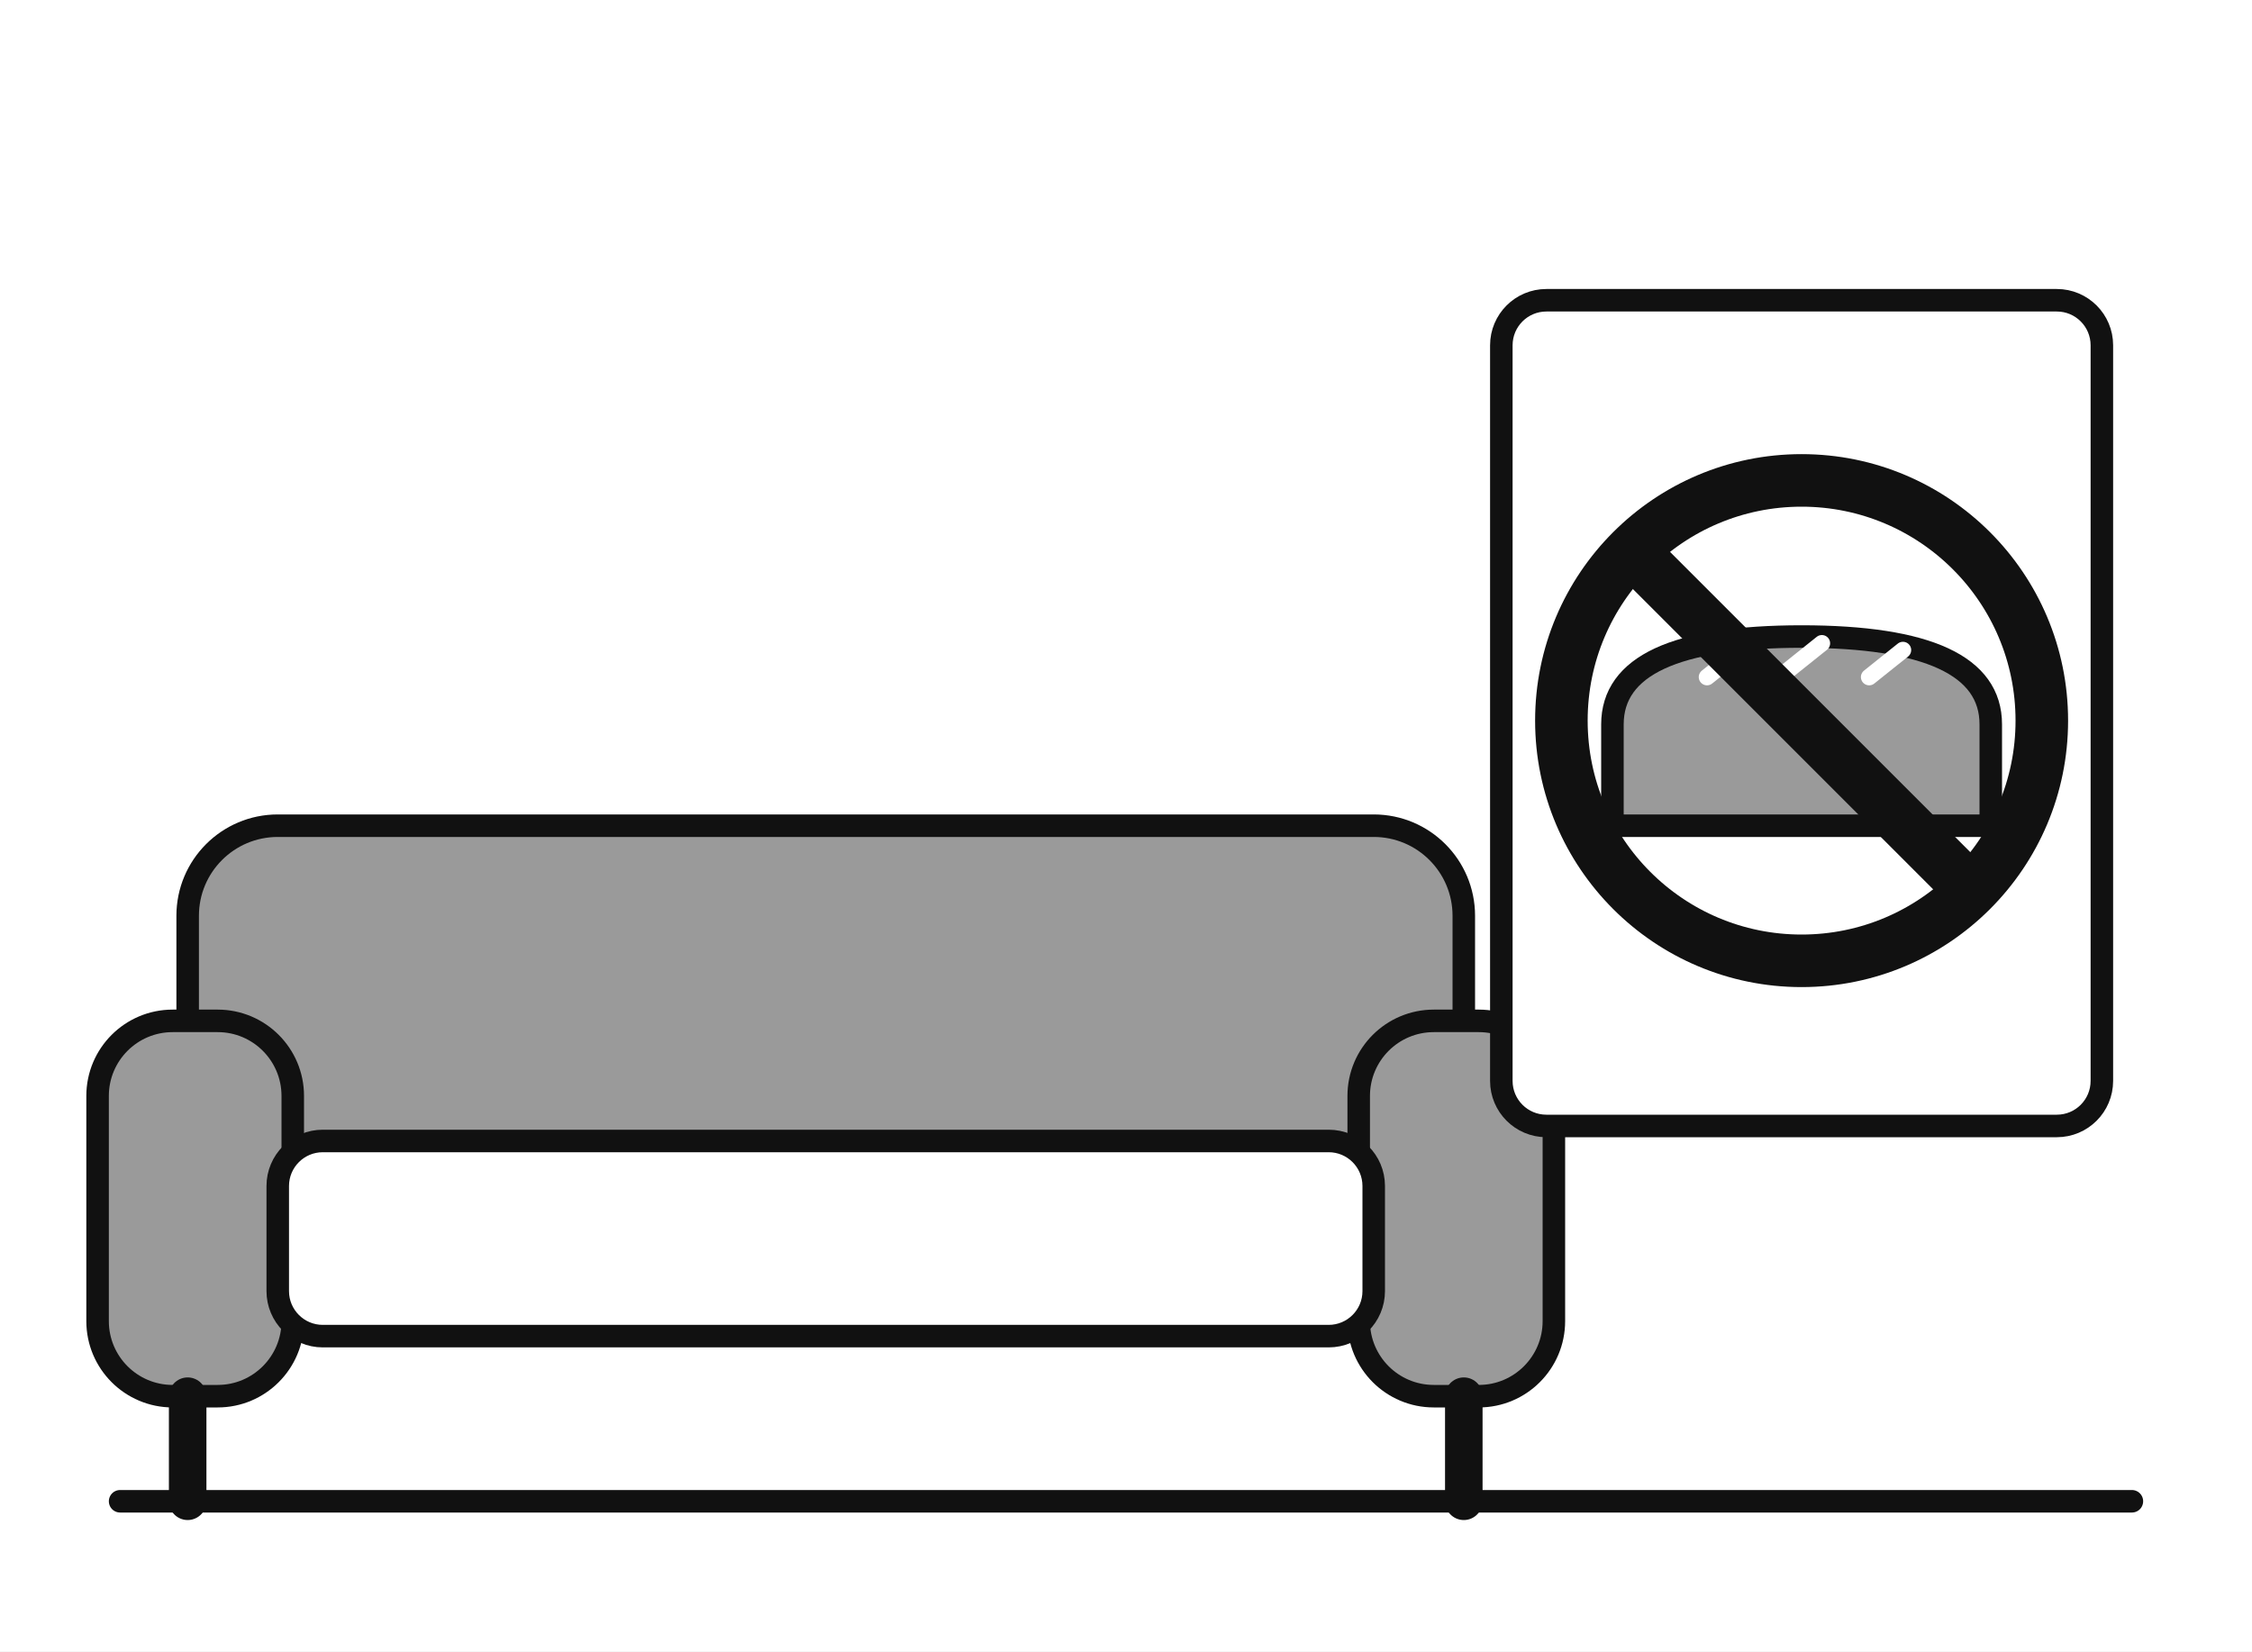
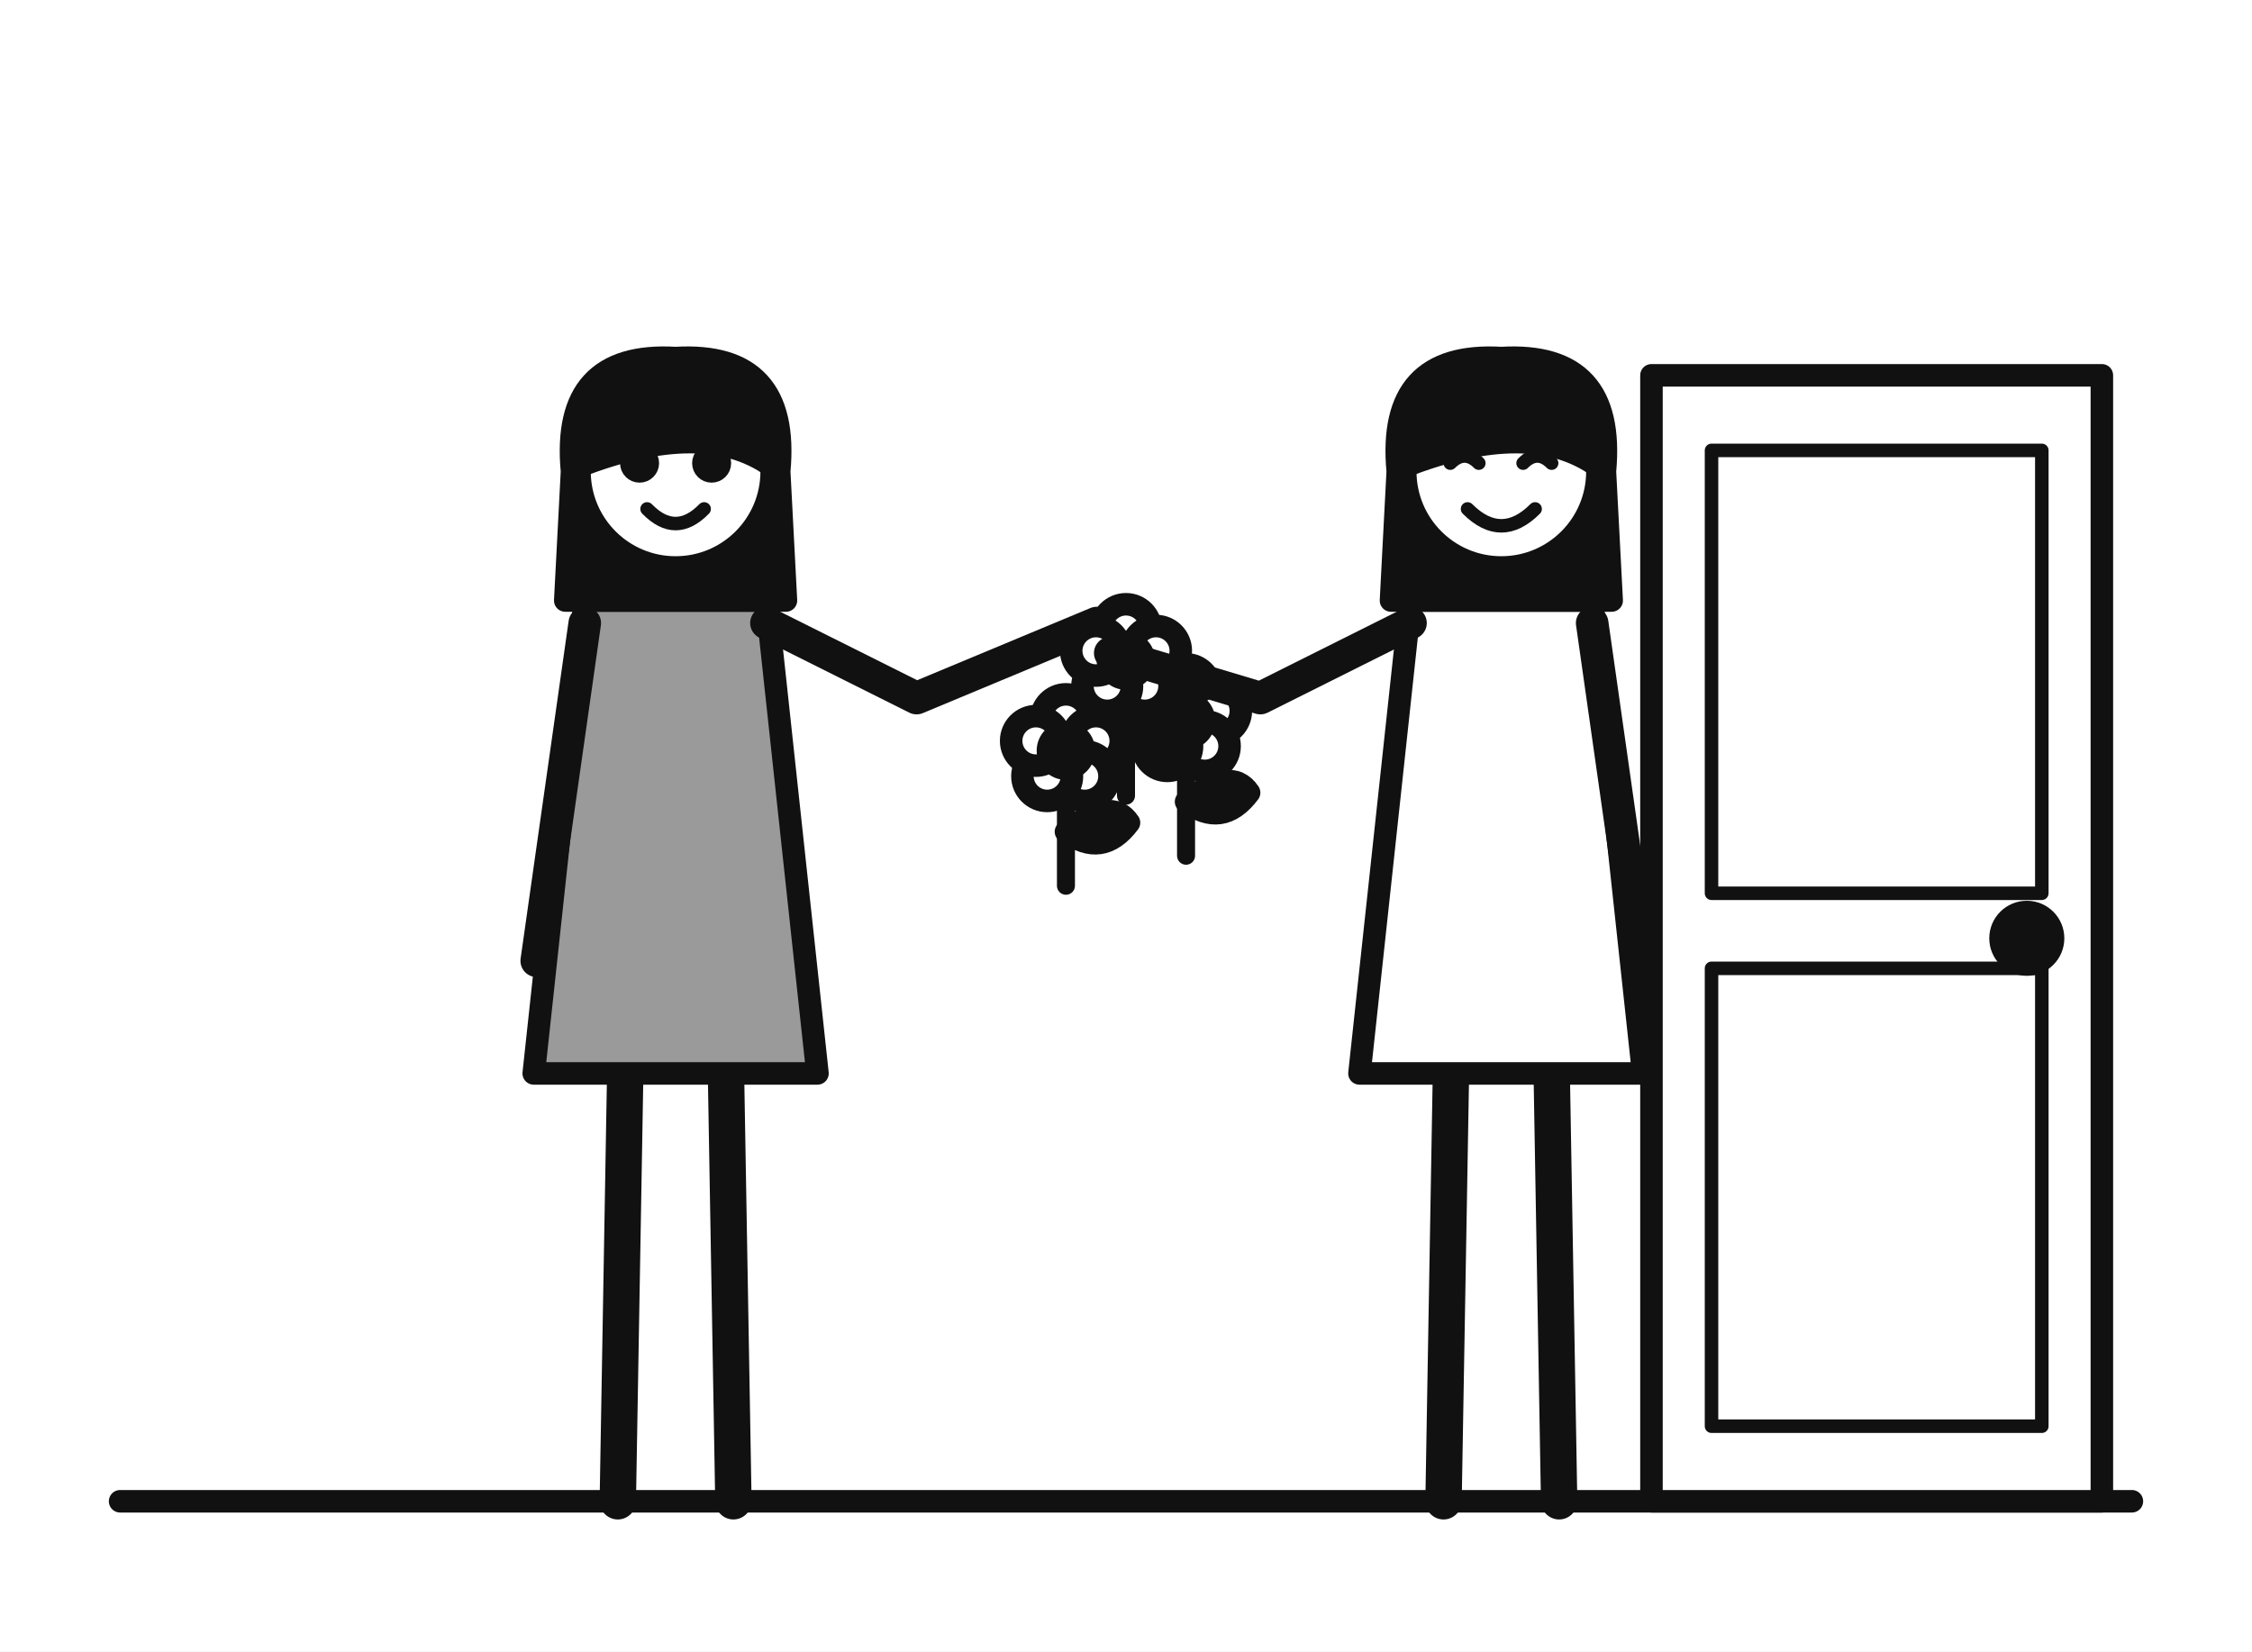
<svg xmlns="http://www.w3.org/2000/svg" viewBox="0 0 300 220">
  <style>.g{fill:none;stroke:#111;stroke-width:3;stroke-linecap:round;stroke-linejoin:round}.p{fill:#fff;stroke:#111;stroke-width:3;stroke-linejoin:round;stroke-linecap:round}.h{fill:#111;stroke:#111;stroke-width:3;stroke-linejoin:round;stroke-linecap:round}.a{fill:#9a9a9a;stroke:#111;stroke-width:3;stroke-linejoin:round;stroke-linecap:round}.t{fill:none;stroke:#111;stroke-width:1.8;stroke-linecap:round;stroke-linejoin:round}.w{fill:none;stroke:#fff;stroke-width:2.2;stroke-linecap:round}.m{fill:#d8342c;stroke:#111;stroke-width:3;stroke-linejoin:round}.hijau{fill:#3a9d4a;stroke:#111;stroke-width:3;stroke-linejoin:round}.biru{fill:#2f6fd6;stroke:#111;stroke-width:3;stroke-linejoin:round}.kuning{fill:#f2c230;stroke:#111;stroke-width:3;stroke-linejoin:round}.birutua{fill:#1c3470;stroke:#111;stroke-width:3;stroke-linejoin:round}.n{fill:#fff;stroke:none}text{font-family:'DFKai-SB','BiauKai','Kaiti TC','Noto Serif TC',serif;fill:#111}.d{font-family:'Segoe UI',Roboto,Arial,sans-serif;font-weight:700}</style>
  <rect width="300" height="220" fill="#fff" />
  <polyline class="g" points="16,200 284,200" />
-   <rect class="a" x="25" y="110" width="170" height="50" rx="12" />
-   <rect class="a" x="13" y="136" width="26" height="50" rx="10" />
-   <rect class="a" x="181" y="136" width="26" height="50" rx="10" />
-   <rect class="p" x="37" y="152" width="146" height="26" rx="6" />
-   <polyline class="g" points="25,186 25,200" style="stroke-width:5" />
-   <polyline class="g" points="195,186 195,200" style="stroke-width:5" />
-   <rect class="p" x="200" y="40" width="80" height="110" rx="6" />
-   <path class="a" d="M214.8 110 L214.8 96.5 Q214.8 84.8 240 84.8 Q265.2 84.8 265.2 96.5 L265.2 110 Z" />
-   <path class="w" d="M227.4 90.2 l4.5 -3.6 M238.2 89.3 l4.5 -3.6 M249 90.2 l4.5 -3.6" />
-   <circle class="g" cx="240" cy="96" r="32" />
-   <circle cx="240" cy="96" r="32" fill="none" stroke="#111" stroke-width="7" />
-   <polyline class="g" points="217.6,73.6 262.4,118.4" style="stroke-width:7" />
+   <rect class="p" x="220" y="50" width="60" height="150" rx="0" />
+   <rect class="t" x="228" y="60" width="44" height="59" rx="0" />
+   <rect class="t" x="228" y="129" width="44" height="61" rx="0" />
+   <circle class="h" cx="270" cy="125" r="3.5" />
+   <polyline class="g" points="83.6,125 82.3,200" style="stroke-width:4.845" />
+   <polyline class="g" points="96.4,125 97.7,200" style="stroke-width:4.845" />
+   <polygon class="a" points="77.9,80 102.1,80 108.9,143 71.1,143" />
+   <polyline class="g" points="77.9,83 71.5,128" style="stroke-width:4.335" />
+   <polyline class="g" points="102.1,83 122.1,93 146.1,83" style="stroke-width:4.335" />
+   <path class="h" d="M76.2 62.8 Q74.7 46.8 90 47.7 Q105.3 46.8 103.8 62.8 L104.7 80 L75.3 80 Z" />
+   <circle class="p" cx="90" cy="62.8" r="12.8" />
+   <path class="h" d="M77.2 62.1 Q78.5 48.7 90 49.4 Q101.5 48.7 102.8 62.1 Q93.8 55.7 77.2 62.1 Z" />
+   <circle class="h" cx="85.2" cy="61.7" r="1.1" />
+   <circle class="h" cx="94.8" cy="61.7" r="1.1" />
+   <path class="t" d="M86.2 67.8 Q90 71.7 93.8 67.8" />
+   <polyline class="g" points="142,100 142,118" style="stroke-width:2.4" />
+   <path class="h" d="M142 110.8 q6 -4.8 8.4 -1.2 q-3.6 4.8 -8.4 1.2 Z" />
+   <ellipse class="p" cx="142" cy="95.8" rx="3.3" ry="3.3" />
+   <ellipse class="p" cx="146" cy="98.7" rx="3.3" ry="3.3" />
+   <ellipse class="p" cx="144.5" cy="103.4" rx="3.3" ry="3.3" />
+   <ellipse class="p" cx="139.5" cy="103.4" rx="3.3" ry="3.3" />
+   <ellipse class="p" cx="138" cy="98.7" rx="3.3" ry="3.3" />
+   <circle class="h" cx="142" cy="100" r="2.4" />
+   <polyline class="g" points="158,96 158,114" style="stroke-width:2.4" />
+   <path class="h" d="M158 106.8 q6 -4.8 8.4 -1.2 q-3.6 4.8 -8.4 1.2 Z" />
+   <ellipse class="p" cx="158" cy="91.8" rx="3.3" ry="3.3" />
+   <ellipse class="p" cx="162" cy="94.7" rx="3.3" ry="3.3" />
+   <ellipse class="p" cx="160.5" cy="99.4" rx="3.3" ry="3.3" />
+   <ellipse class="p" cx="155.5" cy="99.4" rx="3.3" ry="3.3" />
+   <ellipse class="p" cx="154" cy="94.7" rx="3.3" ry="3.3" />
+   <circle class="h" cx="158" cy="96" r="2.4" />
+   <polyline class="g" points="150,88 150,106" style="stroke-width:2.4" />
+   <path class="h" d="M150 98.8 q6 -4.8 8.4 -1.2 q-3.6 4.8 -8.4 1.2 Z" />
+   <ellipse class="p" cx="150" cy="83.8" rx="3.3" ry="3.3" />
+   <ellipse class="p" cx="154" cy="86.7" rx="3.3" ry="3.3" />
+   <ellipse class="p" cx="152.5" cy="91.4" rx="3.3" ry="3.3" />
+   <ellipse class="p" cx="147.5" cy="91.4" rx="3.3" ry="3.3" />
+   <ellipse class="p" cx="146" cy="86.7" rx="3.3" ry="3.3" />
+   <circle class="h" cx="150" cy="88" r="2.4" />
+   <polyline class="g" points="193.6,125 192.3,200" style="stroke-width:4.845" />
+   <polyline class="g" points="206.4,125 207.7,200" style="stroke-width:4.845" />
+   <polygon class="p" points="187.9,80 212.1,80 218.9,143 181.1,143" />
+   <polyline class="g" points="187.9,83 167.9,93 147.9,87" style="stroke-width:4.335" />
+   <polyline class="g" points="212.1,83 218.5,128" style="stroke-width:4.335" />
+   <path class="h" d="M186.2 62.8 Q184.7 46.8 200 47.7 Q215.3 46.8 213.8 62.8 L214.7 80 L185.3 80 Z" />
+   <circle class="p" cx="200" cy="62.8" r="12.8" />
+   <path class="h" d="M187.2 62.1 Q188.5 48.7 200 49.4 Q211.5 48.7 212.8 62.1 Q203.8 55.7 187.2 62.1 Z" />
+   <path class="t" d="M193.2 61.7 q1.9 -1.9 3.8 0 M202.9 61.7 q1.9 -1.9 3.8 0" />
+   <path class="t" d="M195.5 67.8 Q200 72.3 204.5 67.8" />
</svg>
